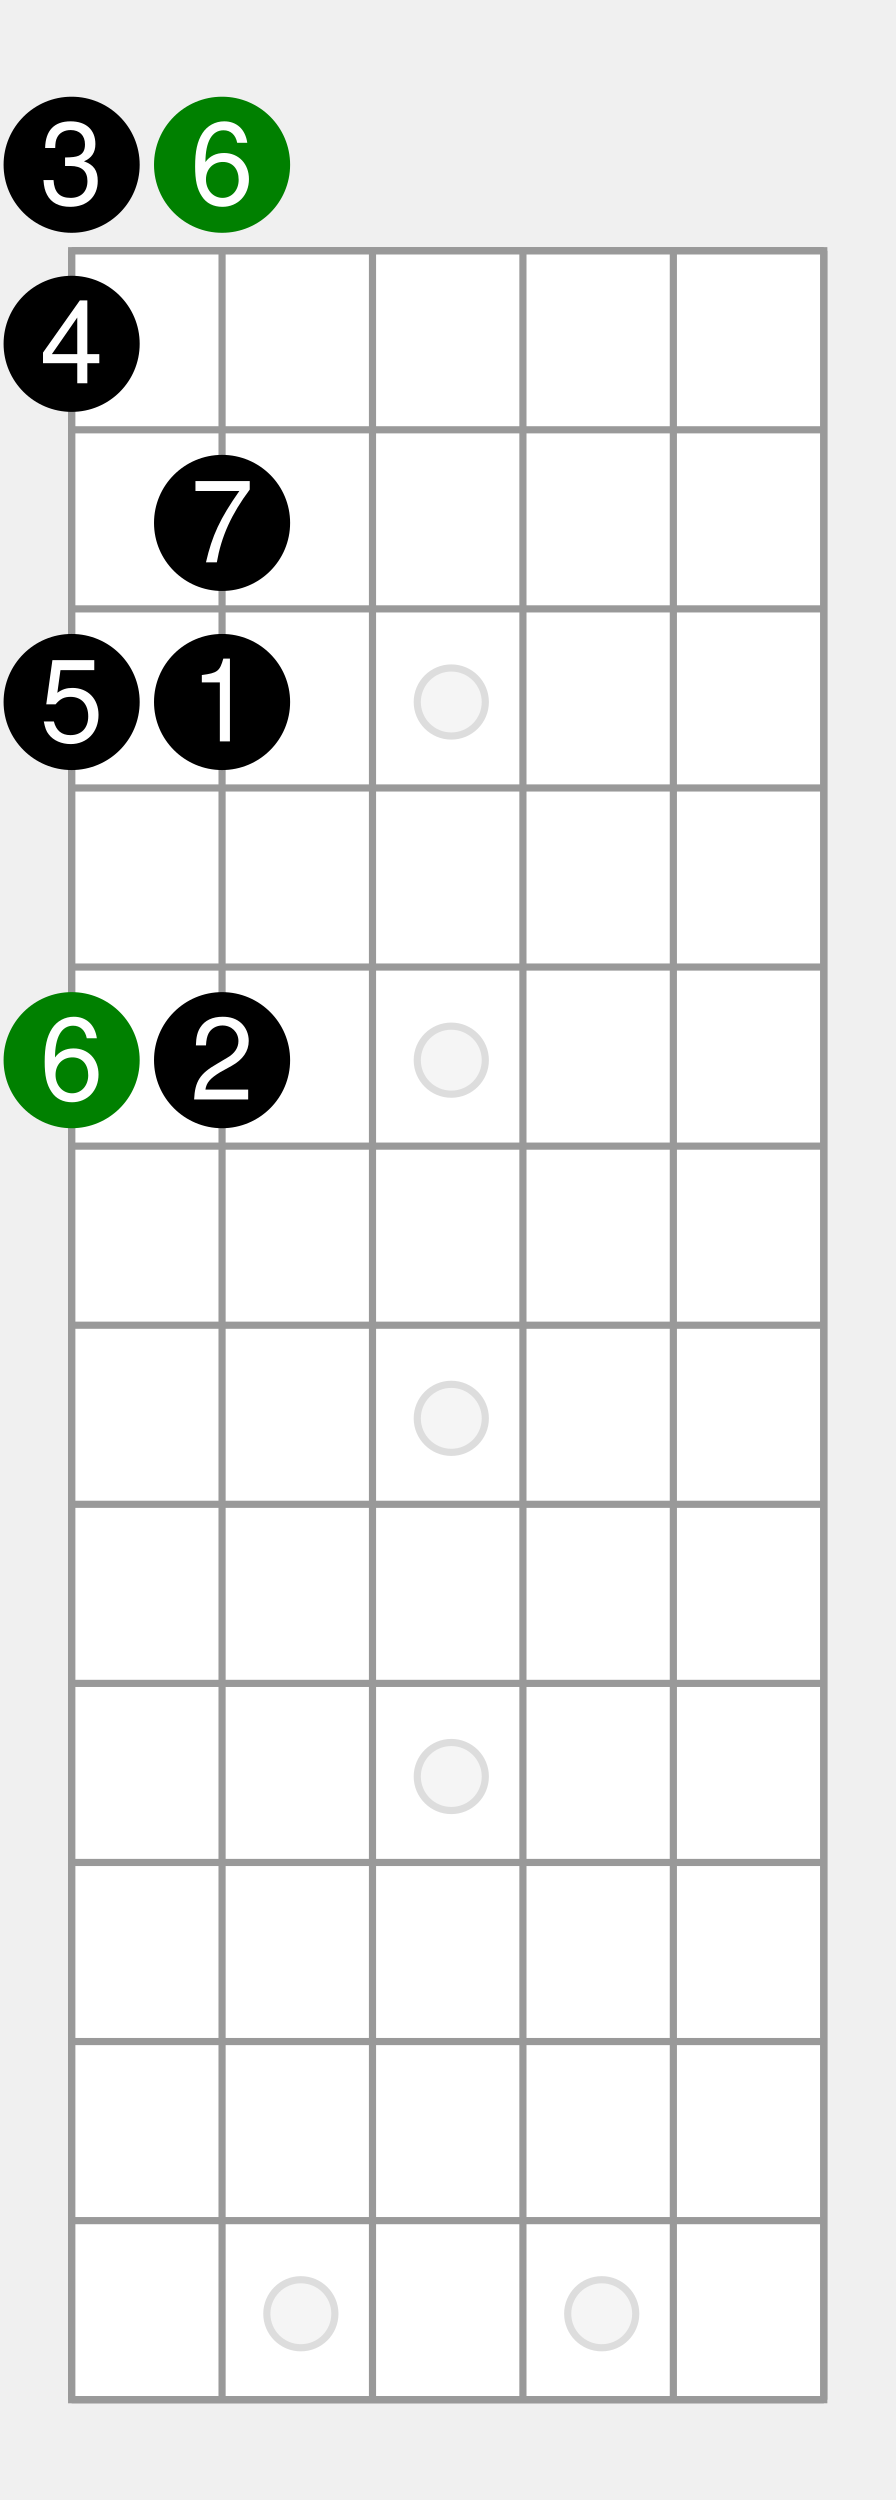
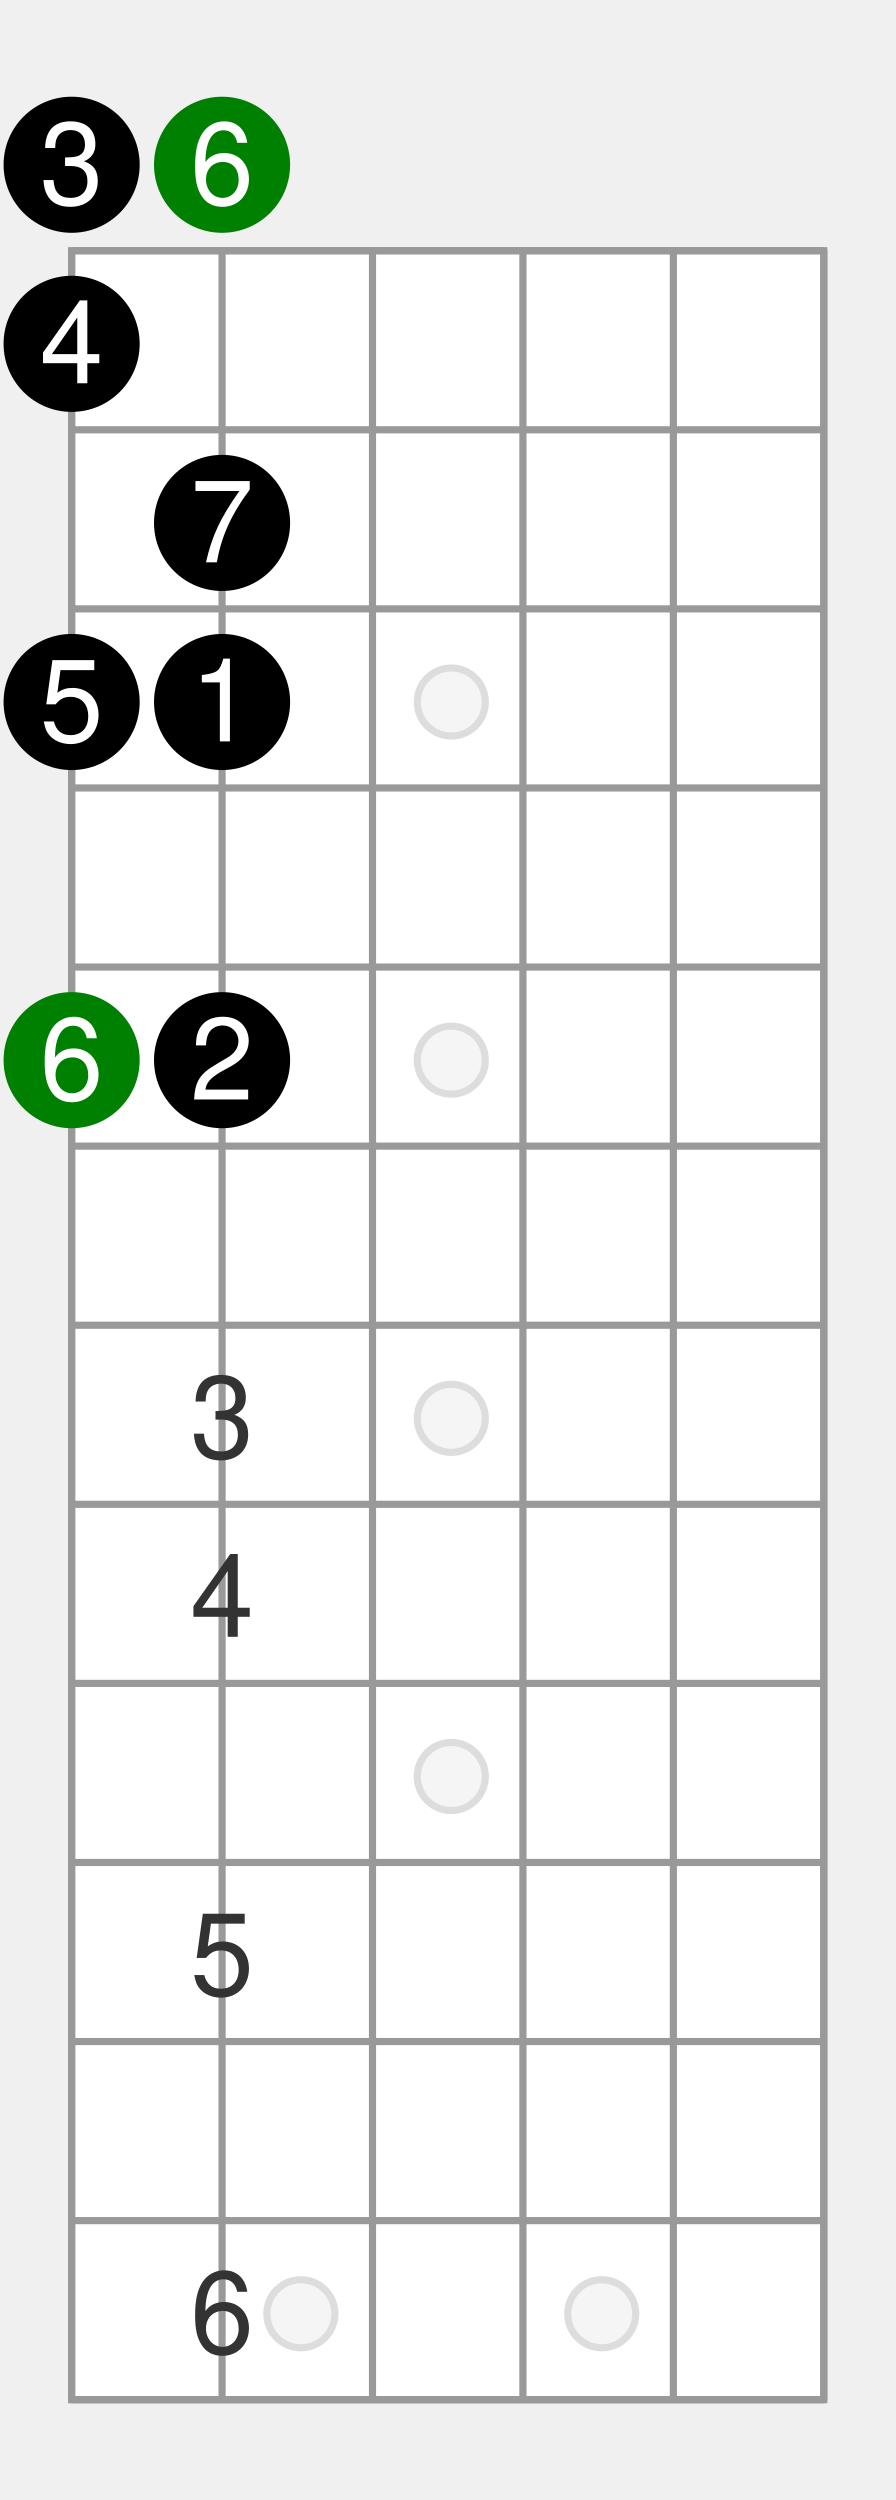
- <svg xmlns="http://www.w3.org/2000/svg" id="diagram-new" class="fbd-diagram" width="100%" viewBox="0 0 125 349" preserveAspectRatio="xMidYMid meet" font-size="16px" data-fbd="{&quot;numStrings&quot;:6,&quot;numFrets&quot;:12,&quot;inlays&quot;:[3,5,7,9,&quot;12:double&quot;],&quot;grid&quot;:[[null,{&quot;dot&quot;:true,&quot;label&quot;:&quot;3&quot;},{&quot;dot&quot;:true,&quot;class&quot;:&quot;fbd-note-root&quot;,&quot;label&quot;:&quot;6&quot;},null,null,null,null,null],[null,{&quot;dot&quot;:true,&quot;label&quot;:&quot;4&quot;},null,null,null,null,null,null],[null,null,{&quot;dot&quot;:true,&quot;label&quot;:&quot;7&quot;},null,null,null,null,null],[null,{&quot;dot&quot;:true,&quot;label&quot;:&quot;5&quot;},{&quot;dot&quot;:true,&quot;label&quot;:&quot;1&quot;},null,null,null,null,null],[null,null,null,null,null,null,null,null],[null,{&quot;dot&quot;:true,&quot;class&quot;:&quot;fbd-note-root&quot;,&quot;label&quot;:&quot;6&quot;},{&quot;dot&quot;:true,&quot;label&quot;:&quot;2&quot;},null,null,null,null,null],[null],[null],[null]]}">
+ <svg xmlns="http://www.w3.org/2000/svg" id="diagram-new" class="fbd-diagram" width="100%" viewBox="0 0 125 349" preserveAspectRatio="xMidYMid meet" font-size="16px" data-fbd="{&quot;numStrings&quot;:6,&quot;numFrets&quot;:12,&quot;inlays&quot;:[3,5,7,9,&quot;12:double&quot;],&quot;grid&quot;:[[null,{&quot;dot&quot;:true,&quot;label&quot;:&quot;3&quot;},{&quot;dot&quot;:true,&quot;class&quot;:&quot;fbd-note-root&quot;,&quot;label&quot;:&quot;6&quot;},null,null,null,null,null],[null,{&quot;dot&quot;:true,&quot;label&quot;:&quot;4&quot;},null,null,null,null,null,null],[null,null,{&quot;dot&quot;:true,&quot;label&quot;:&quot;7&quot;},null,null,null,null,null],[null,{&quot;dot&quot;:true,&quot;label&quot;:&quot;5&quot;},{&quot;dot&quot;:true,&quot;label&quot;:&quot;1&quot;},null,null,null,null,null],[null,null,null,null,null,null,null,null],[null,{&quot;dot&quot;:true,&quot;class&quot;:&quot;fbd-note-root&quot;,&quot;label&quot;:&quot;6&quot;},{&quot;dot&quot;:true,&quot;label&quot;:&quot;2&quot;},null,null,null,null,null],[null],[null,null,&quot;3&quot;],[null,null,&quot;4&quot;],[null,null,null,null,null,null,null,null],[null,null,&quot;5&quot;,null,null,null,null,null],[null,null,null,null,null,null,null,null],[null,null,&quot;6&quot;,null,null,null,null,null]]}">
  <style type="text/css">/*  */
 .fbd-grid { stroke: #999; } .fbd-grid-background { fill: #fff; } .fbd-diagram { font-family: "Helvetica Neue",Helvetica,Arial,sans-serif; font-weight: 500; } .fbd-inlays { fill: #f5f5f5; stroke: #ddd; } .fbd-positions text { fill: #333; text-anchor: middle; } .fbd-positions circle + text { fill: #fff; } .fbd-dots { fill: #000; stroke: none; } .fbd-note-footer { font-size: 75%; text-anchor: middle; fill: #000; } .fbd-note-root circle { fill: green; } .fbd-note-optional circle { fill: #fff; stroke: #999; stroke-dasharray: 5,2; } .fbd-note-optional circle + text { fill: #666; } .fbd-note-chromatic circle { fill: #fcc; } .fbd-note-chromatic circle + text { fill: #000; }
/*  */
</style>
  <g class="fbd-grid">
    <rect class="fbd-grid-background" x="10" y="35" width="105" height="300" />
    <path class="fbd-frets" d=" M10 35 h105 M10 60 h105 M10 85 h105 M10 110 h105 M10 135 h105 M10 160 h105 M10 185 h105 M10 210 h105 M10 235 h105 M10 260 h105 M10 285 h105 M10 310 h105 M10 335 h105" />
    <path class="fbd-strings" d=" M10 35 v300 M31 35 v300 M52 35 v300 M73 35 v300 M94 35 v300 M115 35 v300" />
  </g>
  <g class="fbd-inlays">
    <circle cx="63" cy="98" r="4.75" />
    <circle cx="63" cy="148" r="4.75" />
    <circle cx="63" cy="198" r="4.75" />
    <circle cx="63" cy="248" r="4.75" />
    <circle cx="42" cy="323" r="4.75" />
    <circle cx="84" cy="323" r="4.75" />
  </g>
  <g class="fbd-positions">
    <g class="fbd-pos-1-0">
      <circle cx="10" cy="23" r="9.5" />
      <text x="10" y="28.5">3</text>
    </g>
    <g class="fbd-pos-2-0 fbd-note-root">
      <circle cx="31" cy="23" r="9.5" />
      <text x="31" y="28.5">6</text>
    </g>
    <g class="fbd-pos-1-1">
      <circle cx="10" cy="48" r="9.5" />
      <text x="10" y="53.5">4</text>
    </g>
    <g class="fbd-pos-2-2">
      <circle cx="31" cy="73" r="9.5" />
      <text x="31" y="78.5">7</text>
    </g>
    <g class="fbd-pos-1-3">
      <circle cx="10" cy="98" r="9.5" />
      <text x="10" y="103.5">5</text>
    </g>
    <g class="fbd-pos-2-3">
      <circle cx="31" cy="98" r="9.5" />
      <text x="31" y="103.5">1</text>
    </g>
    <g class="fbd-pos-1-5 fbd-note-root">
      <circle cx="10" cy="148" r="9.5" />
      <text x="10" y="153.5">6</text>
    </g>
    <g class="fbd-pos-2-5">
      <circle cx="31" cy="148" r="9.5" />
      <text x="31" y="153.5">2</text>
    </g>
+     <g class="fbd-pos-2-7">
+       <text x="31" y="203.5">3</text>
+     </g>
+     <g class="fbd-pos-2-8">
+       <text x="31" y="228.5">4</text>
+     </g>
+     <g class="fbd-pos-2-10">
+       <text x="31" y="278.5">5</text>
+     </g>
+     <g class="fbd-pos-2-12">
+       <text x="31" y="328.5">6</text>
+     </g>
  </g>
</svg>
